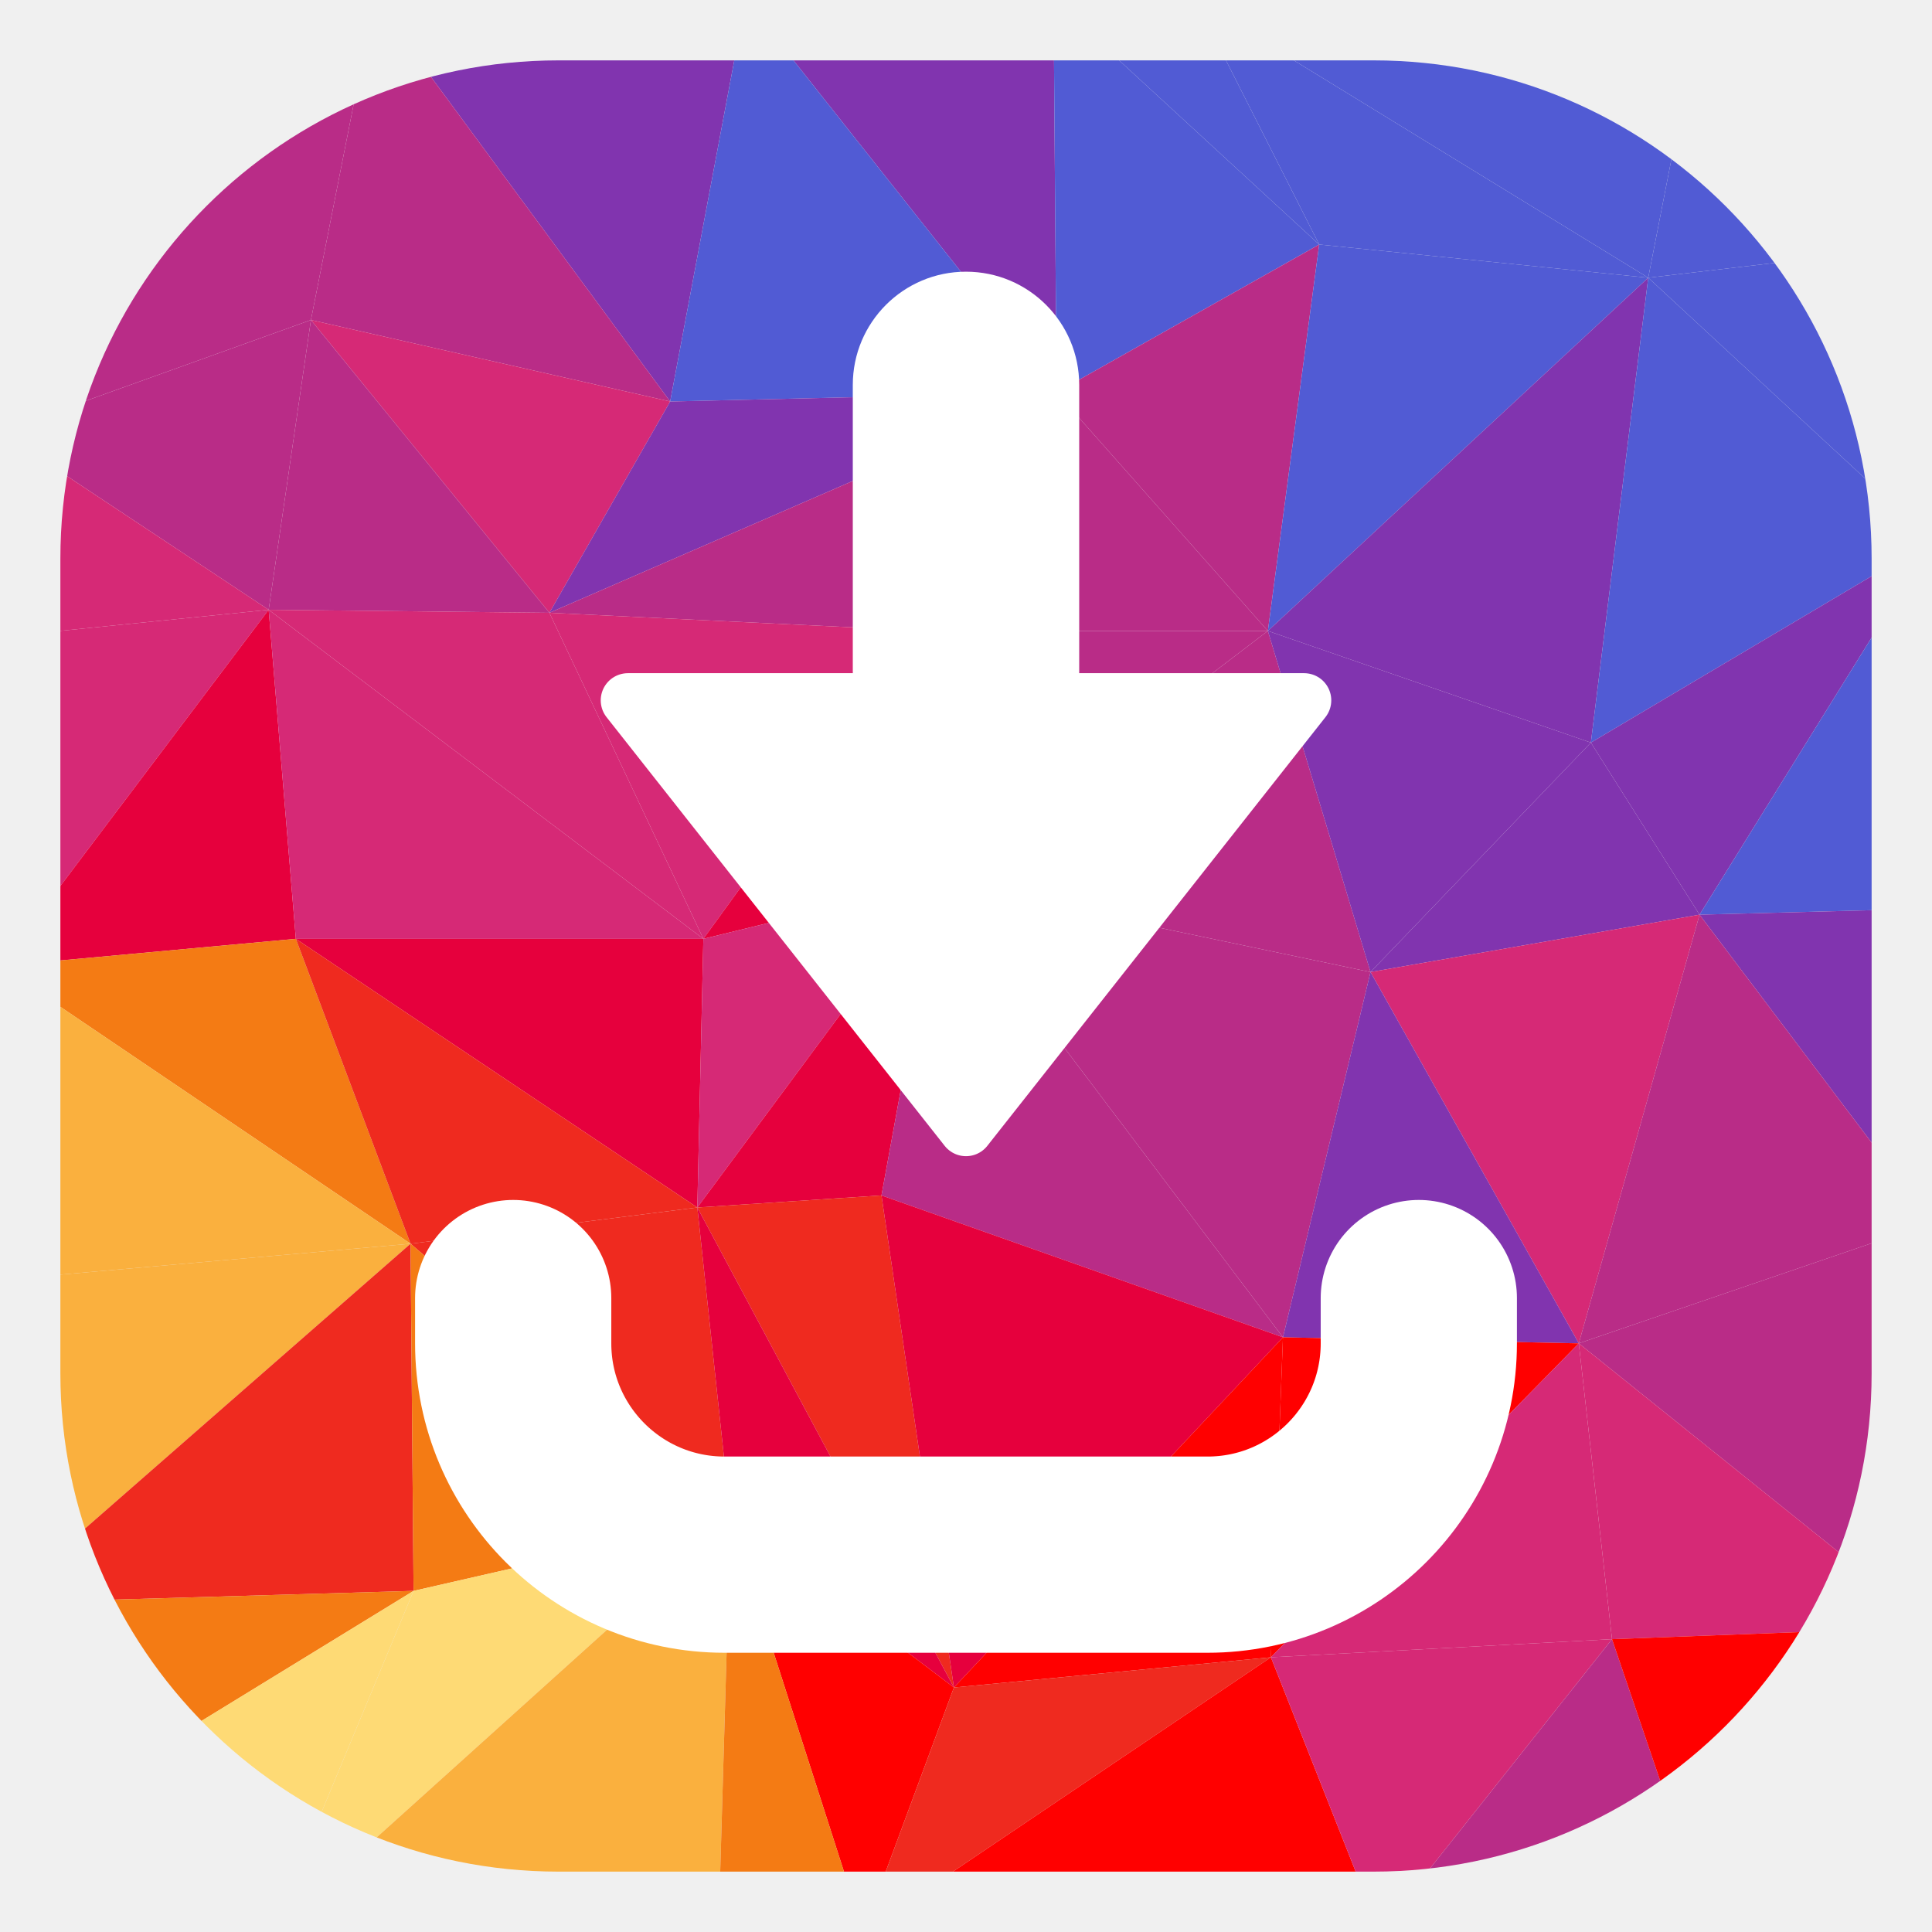
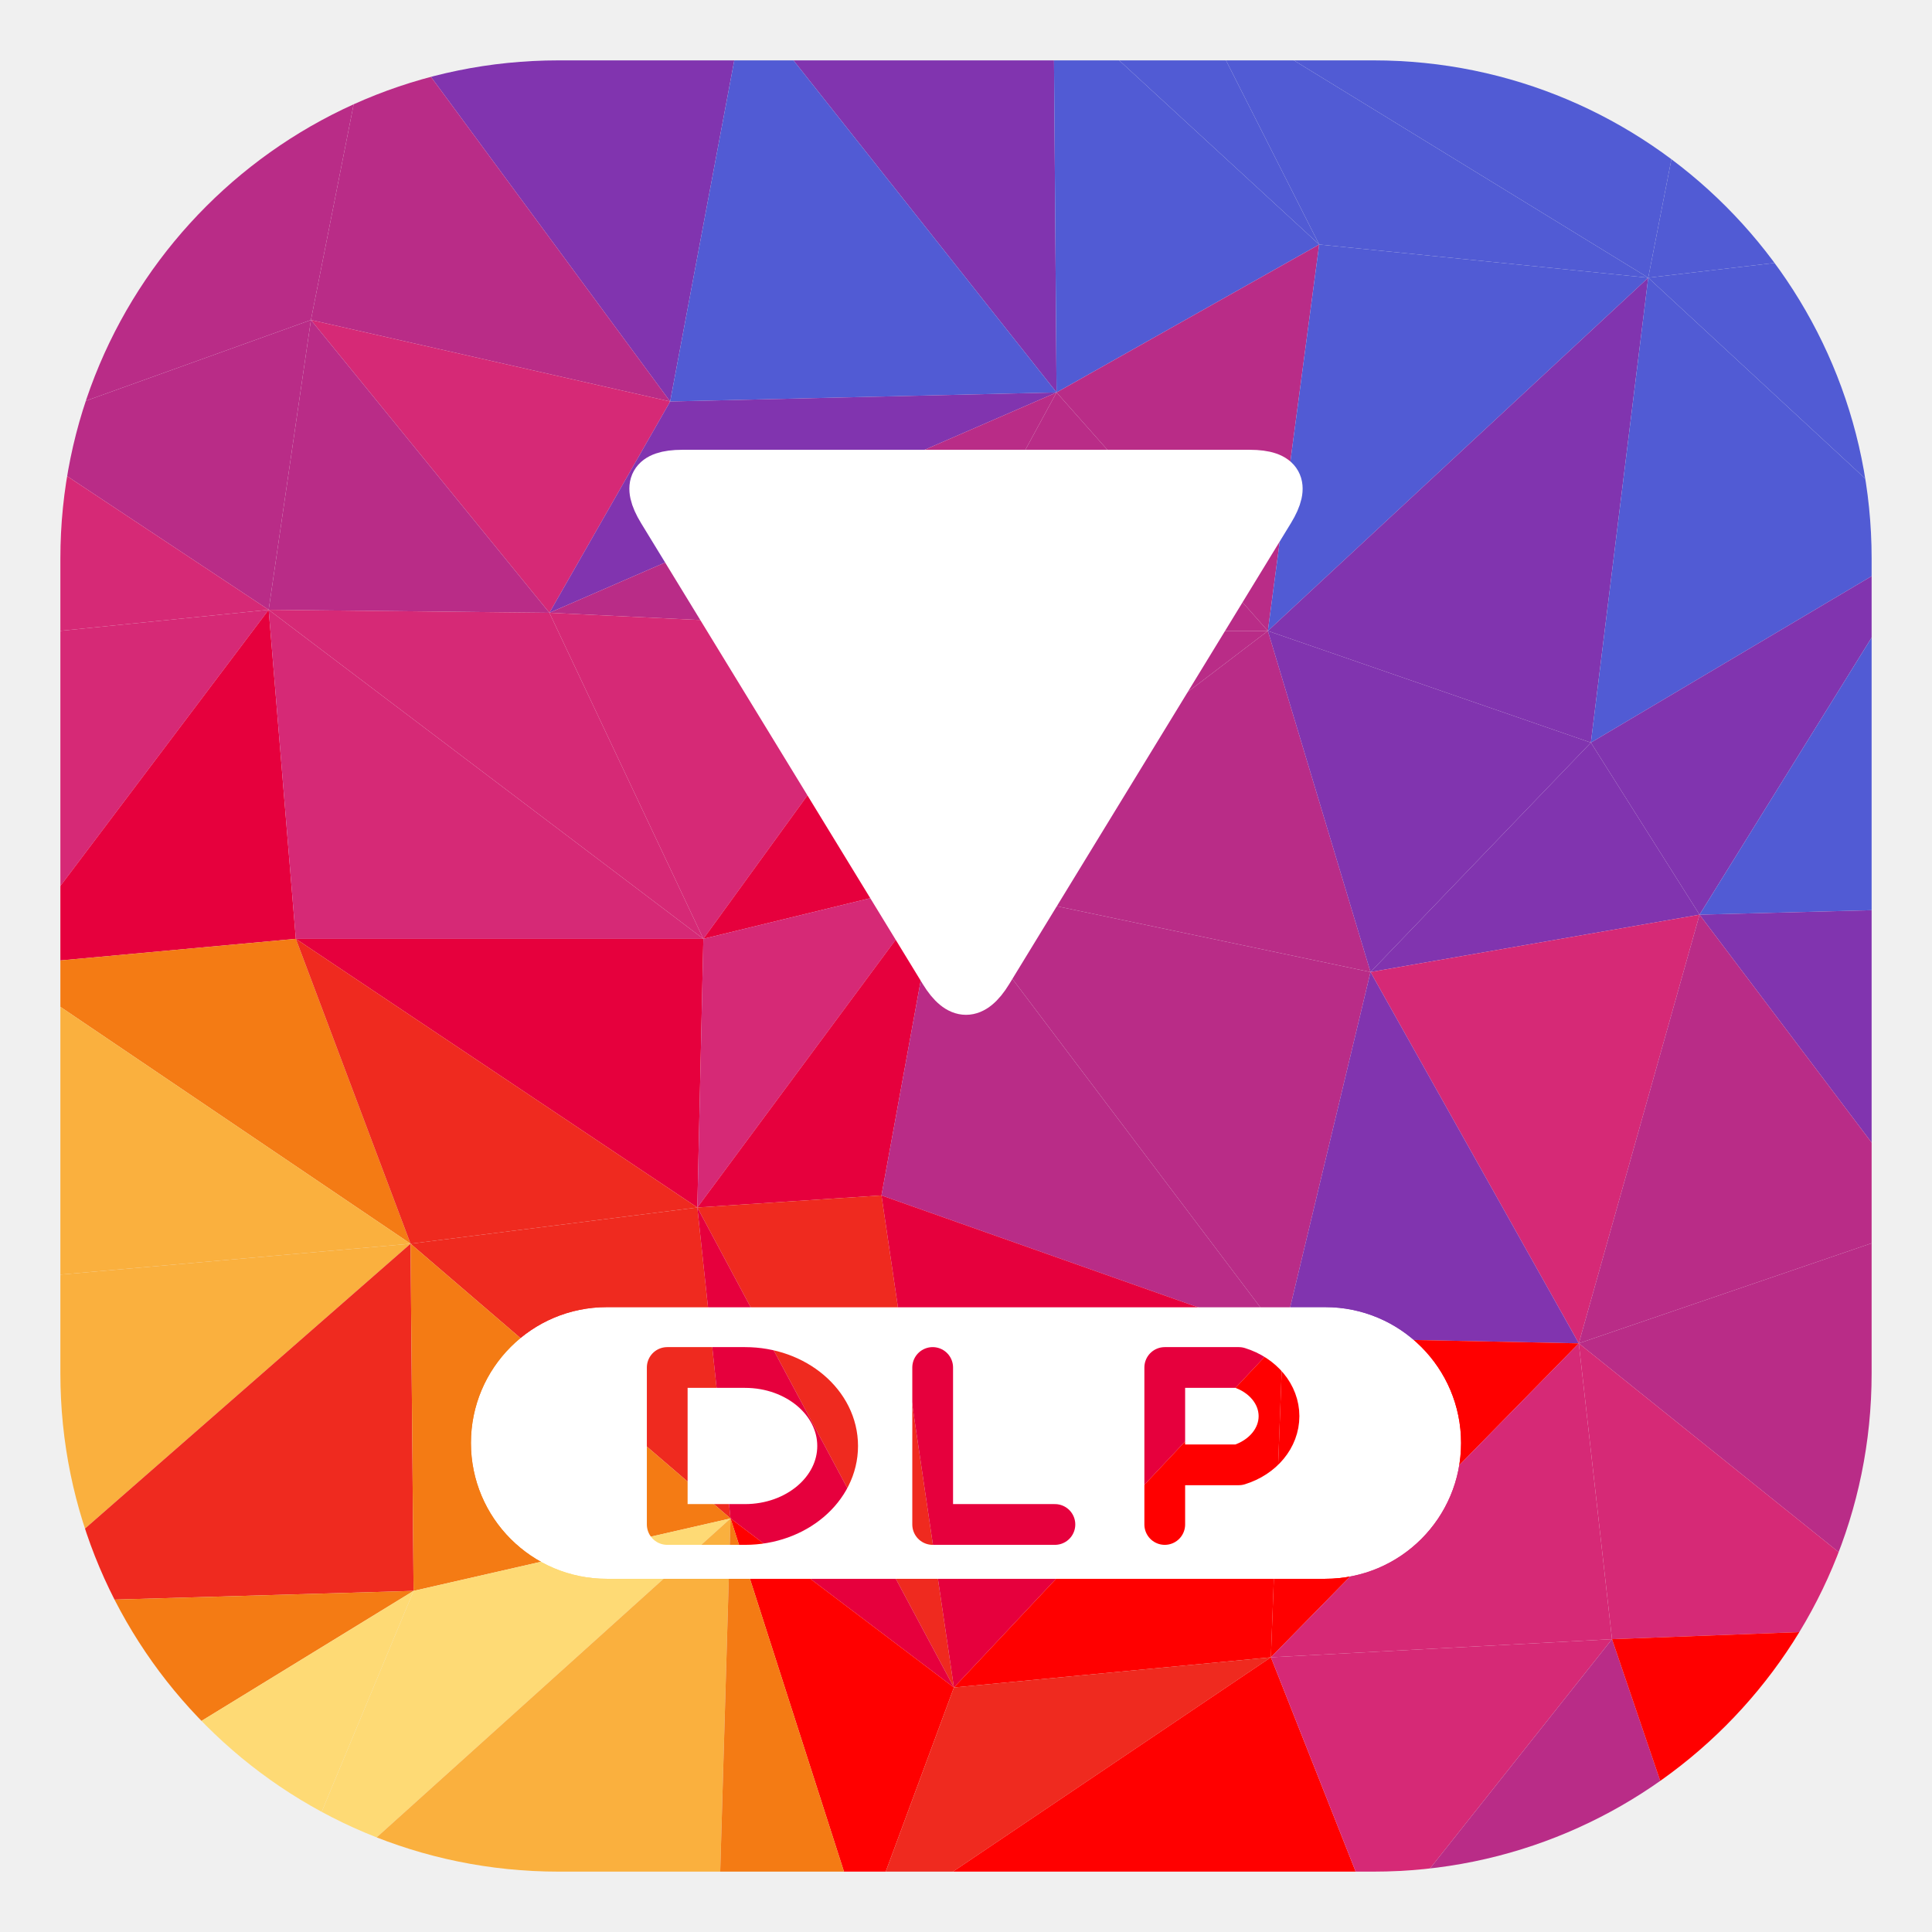
<svg xmlns="http://www.w3.org/2000/svg" viewBox="0 0 64 64" role="img" aria-label="Media Desk">
  <defs>
    <clipPath id="md-squircle">
      <rect x="2" y="2" width="60" height="60" rx="16.5" />
    </clipPath>
  </defs>
  <g clip-path="url(#md-squircle)">
    <path d="M0 -2.1L12.4 0L0 14.3Z" fill="#D62976" />
    <path d="M12.4 0L10.3 10.6L0 14.3Z" fill="#B92C87" />
    <path d="M12.4 0L24.7 0L22.2 13.3Z" fill="#8134AF" />
    <path d="M12.4 0L22.2 13.3L10.3 10.6Z" fill="#B92C87" />
    <path d="M24.7 0L34.9 0L35 13Z" fill="#8134AF" />
    <path d="M24.7 0L35 13L22.2 13.3Z" fill="#515BD4" />
    <path d="M34.9 0L39.6 0L43.7 8.1Z" fill="#515BD4" />
    <path d="M34.9 0L43.7 8.1L35 13Z" fill="#515BD4" />
    <path d="M39.6 0L56.4 0L54.6 9.2Z" fill="#515BD4" />
    <path d="M39.6 0L54.6 9.2L43.7 8.1Z" fill="#515BD4" />
    <path d="M56.4 0L64 -3.7L64 8.1Z" fill="#515BD4" />
    <path d="M56.4 0L64 8.1L54.6 9.2Z" fill="#515BD4" />
    <path d="M0 14.3L10.3 10.6L8.9 20.2Z" fill="#B92C87" />
    <path d="M0 14.3L8.9 20.2L0 21.1Z" fill="#D62976" />
    <path d="M10.3 10.6L22.2 13.3L18.2 20.3Z" fill="#D62976" />
    <path d="M10.3 10.6L18.2 20.3L8.9 20.2Z" fill="#B92C87" />
    <path d="M22.2 13.3L35 13L18.2 20.3Z" fill="#8134AF" />
    <path d="M35 13L30.7 20.9L18.2 20.3Z" fill="#B92C87" />
    <path d="M35 13L43.7 8.1L42 20.9Z" fill="#B92C87" />
    <path d="M35 13L42 20.9L30.7 20.9Z" fill="#B92C87" />
    <path d="M43.7 8.1L54.6 9.2L42 20.9Z" fill="#515BD4" />
    <path d="M54.6 9.2L52.7 24.6L42 20.9Z" fill="#8134AF" />
    <path d="M54.6 9.2L64 8.1L64 17.9Z" fill="#515BD4" />
    <path d="M54.6 9.2L64 17.9L52.7 24.6Z" fill="#515BD4" />
    <path d="M0 21.1L8.9 20.2L0 32Z" fill="#D62976" />
    <path d="M8.9 20.2L9.8 31.1L0 32Z" fill="#E6003D" />
    <path d="M8.9 20.2L18.2 20.3L23.3 31.1Z" fill="#D62976" />
    <path d="M8.9 20.2L23.3 31.1L9.8 31.1Z" fill="#D62976" />
    <path d="M18.2 20.3L30.7 20.9L23.3 31.1Z" fill="#D62976" />
    <path d="M30.7 20.9L31.1 29.2L23.3 31.1Z" fill="#E6003D" />
    <path d="M30.7 20.9L42 20.9L31.1 29.2Z" fill="#B92C87" />
    <path d="M42 20.9L45.4 32.2L31.1 29.2Z" fill="#B92C87" />
    <path d="M42 20.9L52.7 24.6L45.4 32.2Z" fill="#8134AF" />
    <path d="M52.7 24.6L56.3 30.3L45.4 32.2Z" fill="#8134AF" />
    <path d="M52.7 24.6L64 17.9L56.3 30.3Z" fill="#8134AF" />
    <path d="M64 17.9L64 30.1L56.3 30.3Z" fill="#515BD4" />
    <path d="M0 32L9.8 31.1L13.6 41.2Z" fill="#F47B14" />
    <path d="M0 32L13.6 41.2L0 42.4Z" fill="#FAB03E" />
    <path d="M9.8 31.1L23.3 31.1L23.1 40Z" fill="#E6003D" />
    <path d="M9.8 31.1L23.1 40L13.6 41.2Z" fill="#EF2A1F" />
    <path d="M23.3 31.1L31.1 29.2L23.1 40Z" fill="#D62976" />
    <path d="M31.1 29.2L29.2 39.6L23.1 40Z" fill="#E6003D" />
    <path d="M31.1 29.2L45.4 32.2L42.5 44.3Z" fill="#B92C87" />
    <path d="M31.1 29.2L42.5 44.3L29.2 39.6Z" fill="#B92C87" />
    <path d="M45.4 32.2L56.3 30.3L52.3 44.5Z" fill="#D62976" />
    <path d="M45.4 32.2L52.3 44.5L42.5 44.3Z" fill="#8134AF" />
    <path d="M56.3 30.3L64 30.1L64 40.5Z" fill="#8134AF" />
    <path d="M56.3 30.3L64 40.5L52.3 44.5Z" fill="#B92C87" />
    <path d="M0 42.4L13.6 41.2L0 53.1Z" fill="#FAB03E" />
    <path d="M13.6 41.2L13.7 52.7L0 53.1Z" fill="#EF2A1F" />
    <path d="M13.6 41.2L23.1 40L24.2 50.3Z" fill="#EF2A1F" />
    <path d="M13.6 41.2L24.2 50.3L13.7 52.7Z" fill="#F47B14" />
    <path d="M23.1 40L29.2 39.6L31.6 55.9Z" fill="#EF2A1F" />
    <path d="M23.1 40L31.6 55.9L24.2 50.3Z" fill="#E6003D" />
    <path d="M29.2 39.6L42.5 44.3L31.6 55.9Z" fill="#E6003D" />
    <path d="M42.5 44.3L42.1 54.9L31.6 55.9Z" fill="#FF0000" />
    <path d="M42.5 44.3L52.3 44.5L42.1 54.9Z" fill="#FF0000" />
    <path d="M52.3 44.5L53.4 54.3L42.1 54.9Z" fill="#D62976" />
    <path d="M52.3 44.5L64 40.5L64 53.9Z" fill="#B92C87" />
    <path d="M52.3 44.5L64 53.9L53.4 54.3Z" fill="#D62976" />
    <path d="M0 53.1L13.7 52.7L0 61.1Z" fill="#F47B14" />
    <path d="M13.7 52.7L9 64L0 61.1Z" fill="#FEDA75" />
    <path d="M13.7 52.7L24.2 50.3L9 64Z" fill="#FEDA75" />
    <path d="M24.2 50.3L23.8 64L9 64Z" fill="#FAB03E" />
    <path d="M24.2 50.3L31.6 55.9L28.6 64Z" fill="#FF0000" />
    <path d="M24.2 50.3L28.6 64L23.8 64Z" fill="#F47B14" />
    <path d="M31.6 55.9L42.1 54.9L28.6 64Z" fill="#EF2A1F" />
    <path d="M42.1 54.9L45.7 64L28.6 64Z" fill="#FF0000" />
    <path d="M42.1 54.9L53.4 54.3L45.7 64Z" fill="#D62976" />
    <path d="M53.4 54.3L56.7 64L45.7 64Z" fill="#B92C87" />
    <path d="M53.4 54.3L64 53.9L56.7 64Z" fill="#FF0000" />
    <path d="M64 53.9L64 63.6L56.7 64Z" fill="#B92C87" />
  </g>
-   <g fill="#fff" stroke="#fff" stroke-linejoin="round">
-     <rect x="28.25" y="9" width="7.5" height="17" rx="3.75" stroke="none" />
-     <path d="M20.8 23.2h22.4L32 37.4Z" stroke-width="1.8" />
-     <path d="M17 43v1.5a7 7 0 0 0 7 7h16a7 7 0 0 0 7-7V43" fill="none" stroke-width="6.5" stroke-linecap="round" />
+   <mask id="md-dlp" maskUnits="userSpaceOnUse" x="0" y="0" width="64" height="64">
+     <rect x="15.6" y="43.3" width="32.8" height="9" rx="4.5" fill="#fff" />
+     <path d="M24.68 45.3H22.103V50.5H24.68A3.068 2.6 0 0 0 24.68 45.3" fill="none" stroke="#000" stroke-width="1.35" stroke-linecap="round" stroke-linejoin="round" />
+     <path d="M30.896 45.3V50.5H34.945" fill="none" stroke="#000" stroke-width="1.35" stroke-linecap="round" stroke-linejoin="round" />
+     <path d="M38.584 50.5V45.3H41.038A2.025 1.716 0 0 1 41.038 48.524H38.584" fill="none" stroke="#000" stroke-width="1.35" stroke-linecap="round" stroke-linejoin="round" />
+   </mask>
+   <path d="M22.6 14H41.4Q43 14 42.166 15.365L32.834 30.635Q32 32 31.166 30.635L21.834 15.365Q21 14 22.6 14Z" transform="translate(0 1.6)" fill="#fff" stroke="#fff" stroke-width="1.4" stroke-linejoin="round" />
+   <g mask="url(#md-dlp)">
+     <rect x="15.6" y="43.3" width="32.8" height="9" rx="4.5" fill="#fff" />
  </g>
</svg>
